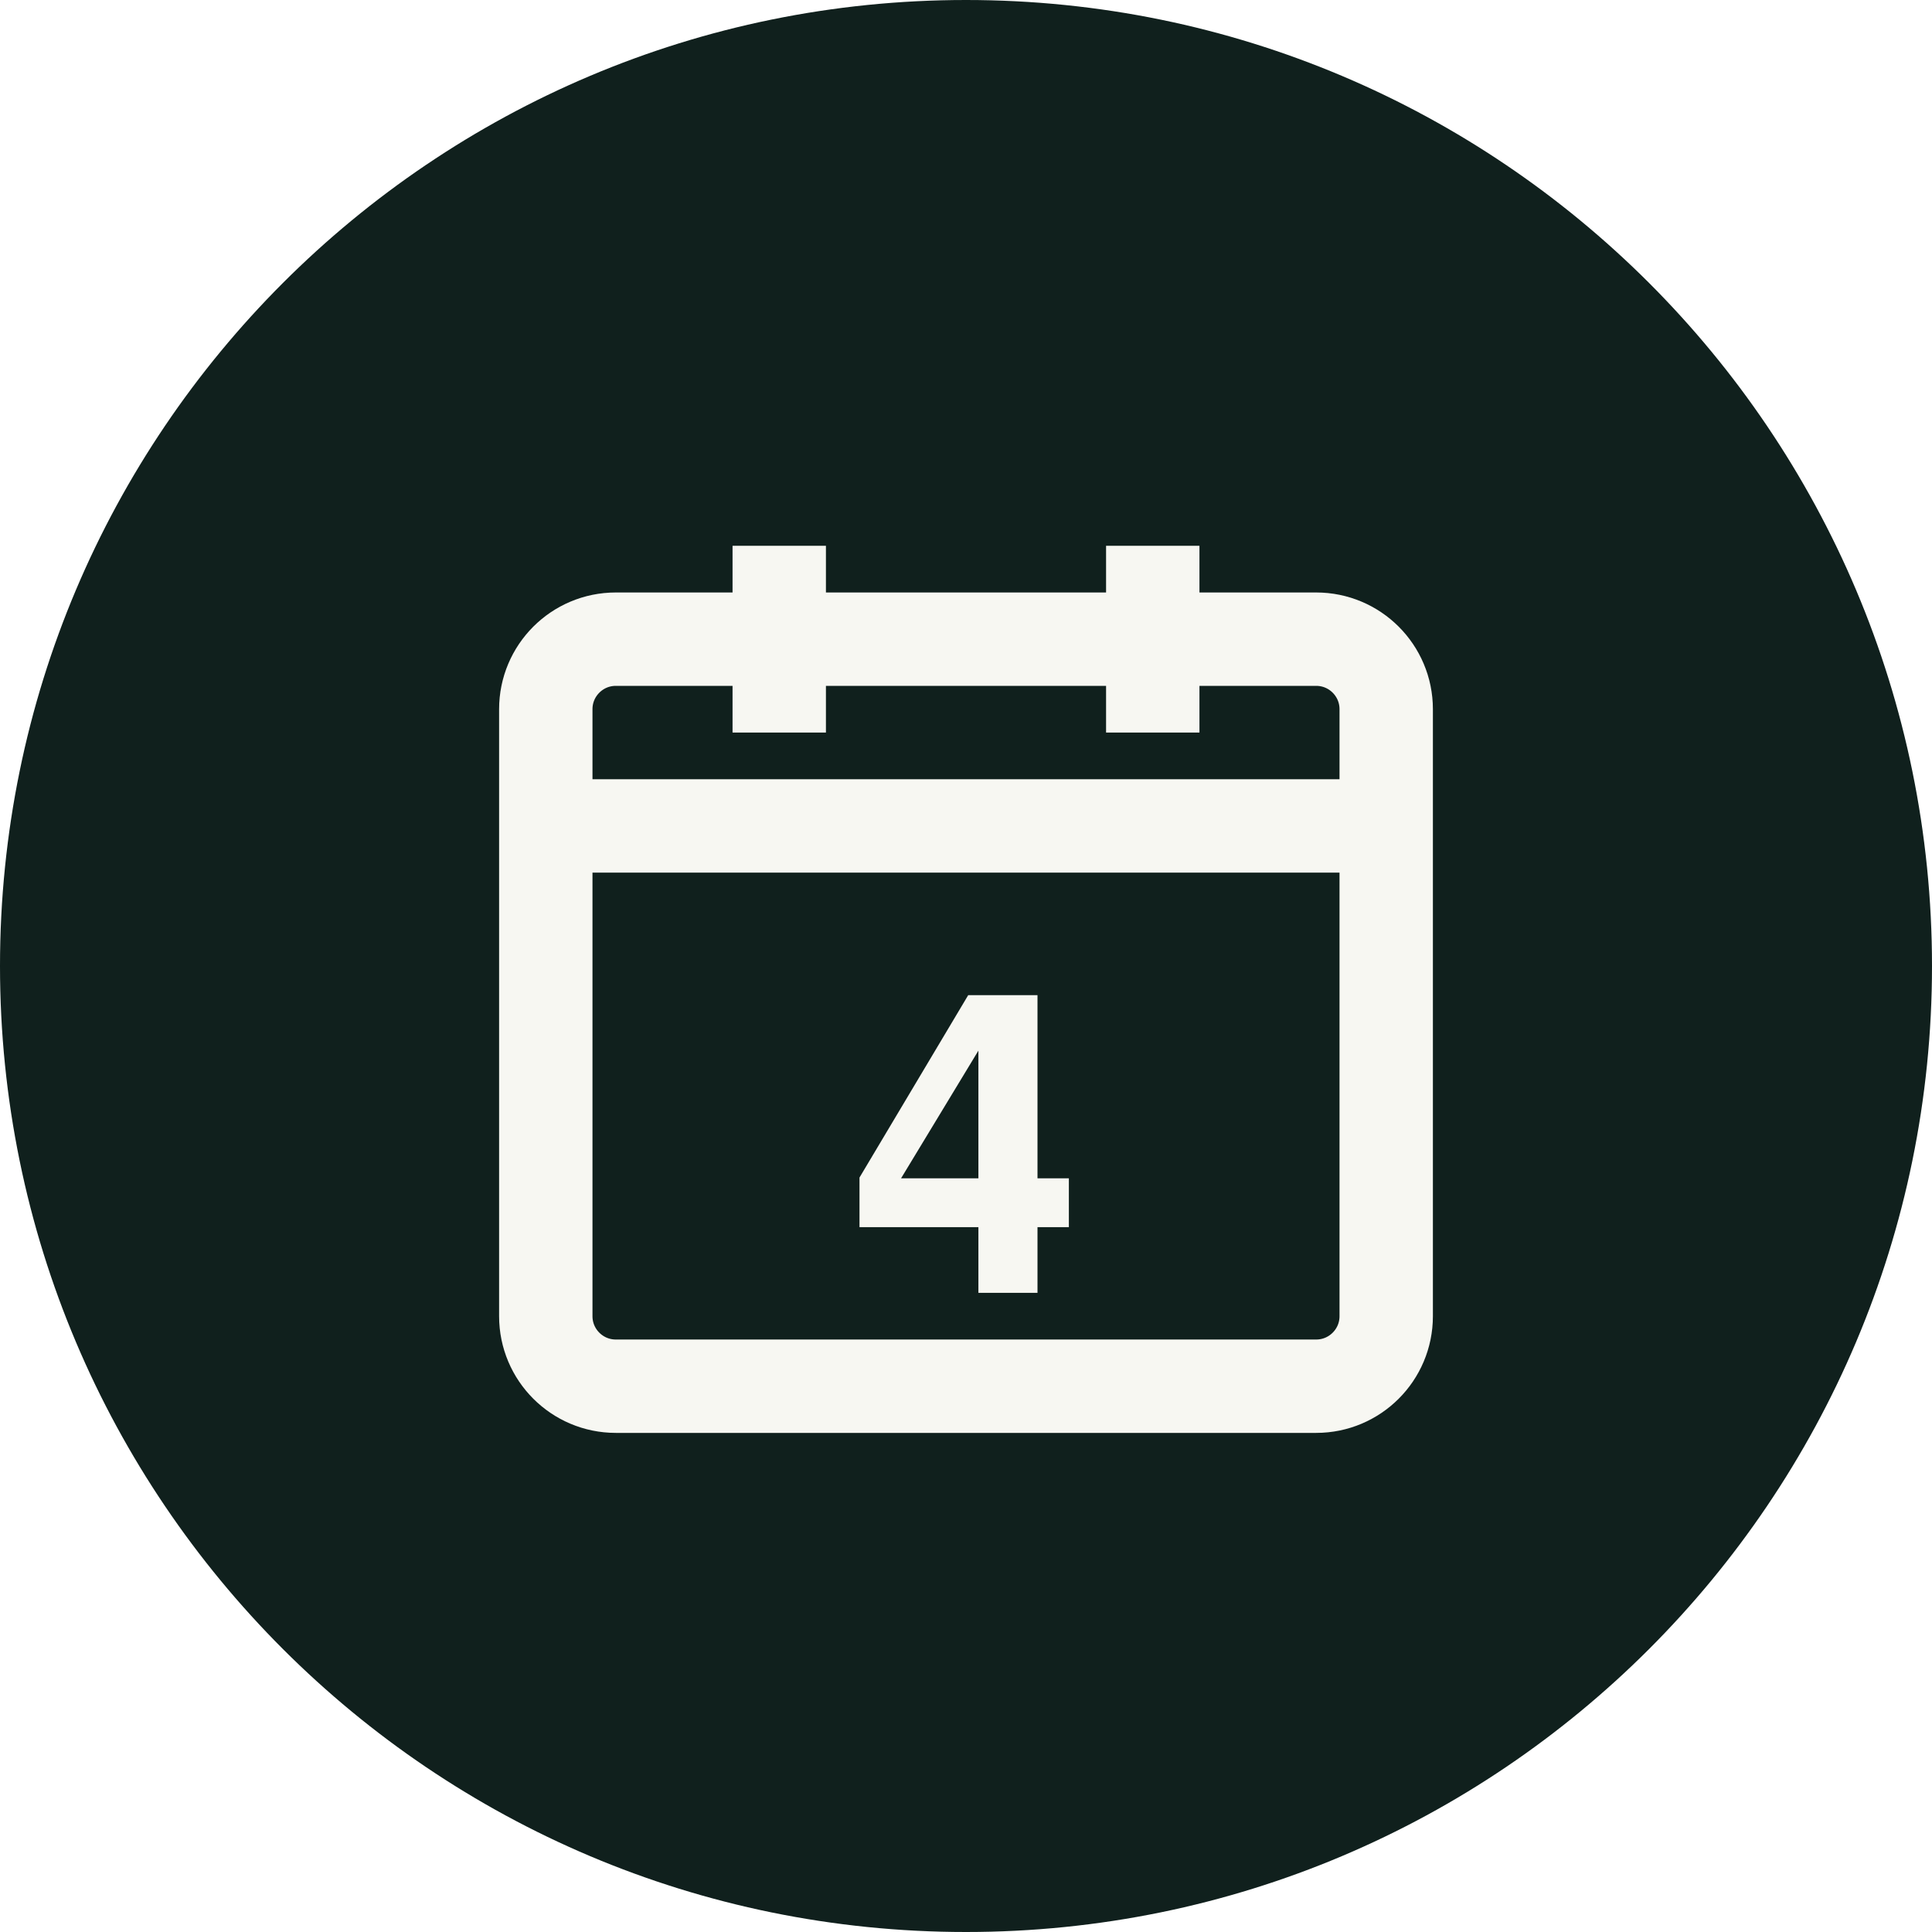
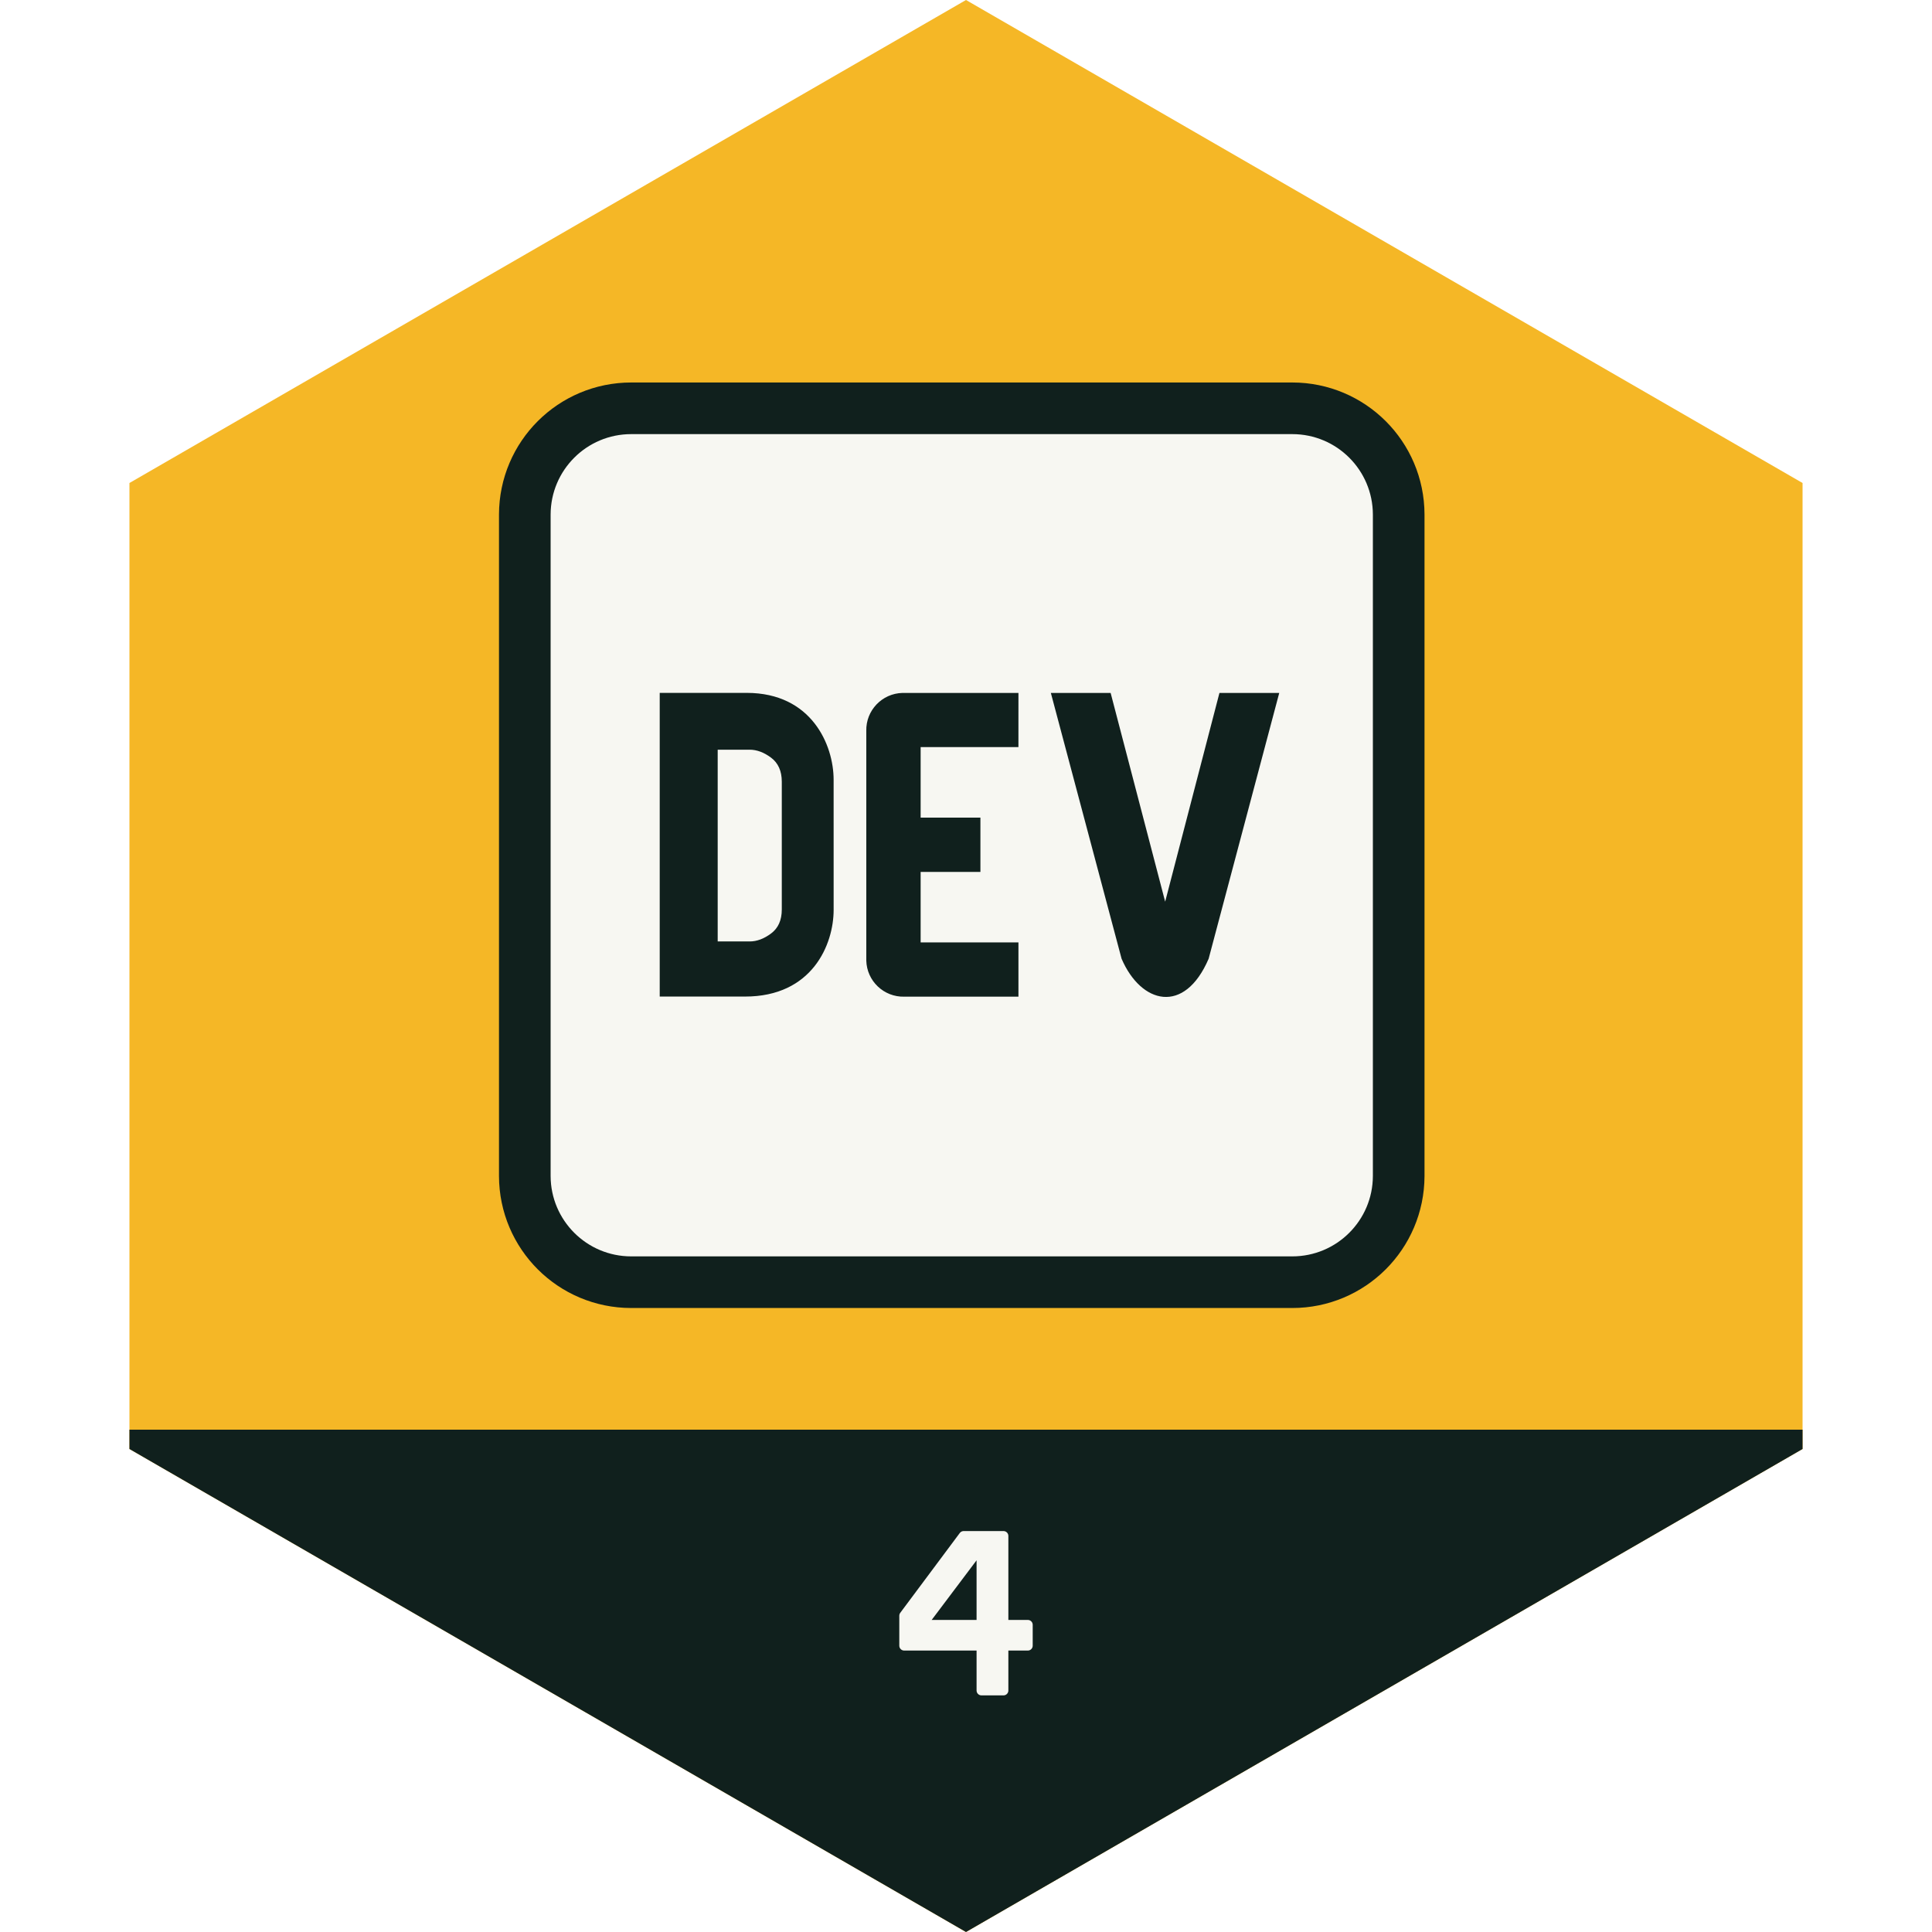
<svg xmlns="http://www.w3.org/2000/svg" viewBox="0 0 200 200" width="200" height="200">
-   <circle cx="100" cy="100" r="100" fill="#10201d" />
-   <svg x="42" y="42" width="116" height="116" viewBox="0 0 24 24" color="#f7f7f2" fill="none" stroke="currentColor" stroke-width="2">
-     <rect x="3" y="5" width="18" height="16" rx="1.5" />
-     <path d="M3 9h18M8 3v4M16 3v4" />
-     <text x="12" y="19" text-anchor="middle" font-size="9" font-weight="800" font-family="Barlow Semi Condensed, Helvetica, Arial, sans-serif" fill="currentColor" stroke="none">4</text>
-   </svg>
+   <path d="M100 0 L186.6 50 L186.6 150 L100 200 L13.4 150 L13.4 50 Z" fill="#f5b726" />
+   <path d="M13.4 148 L186.6 148 L186.6 150 L100 200 L13.4 150 Z" fill="#10201d" />
+   <g transform="translate(57.00 38.86) scale(0.19)">
+     <path d="M120.12 208.29c-3.88-2.9-7.77-4.35-11.65-4.35H91.03v104.47h17.45c3.88 0 7.77-1.45 11.65-4.35 3.88-2.9 5.82-7.25 5.82-13.06v-69.65c-.01-5.8-1.96-10.16-5.83-13.06zM404.1 32H43.9C19.7 32 .06 51.59 0 75.8v360.4C.06 460.41 19.7 480 43.9 480h360.2c24.21 0 43.84-19.59 43.9-43.8V75.8c-.06-24.21-19.7-43.8-43.9-43.8zM154.2 291.19c0 18.81-11.61 47.31-48.36 47.25h-46.4V172.98h47.38c35.44 0 47.36 28.46 47.37 47.28l.01 70.93zm100.68-88.66H201.6v38.42h32.57v29.57H201.6v38.41h53.29v29.57h-62.18c-11.16.29-20.44-8.53-20.72-19.69V193.7c-.27-11.15 8.56-20.41 19.71-20.69h63.19l-.01 29.52zm103.64 115.29c-13.2 30.75-36.85 24.63-47.44 0l-38.53-144.8h32.57l29.71 113.72 29.57-113.72h32.58l-38.46 144.8z" fill="none" stroke="#10201d" stroke-width="56.26" stroke-linejoin="round" />
+     <rect x="0" y="32" width="448" height="448" rx="44" fill="#10201d" />
+     <path d="M120.12 208.29c-3.88-2.9-7.77-4.35-11.65-4.35H91.03v104.47h17.45c3.88 0 7.77-1.45 11.65-4.35 3.88-2.9 5.82-7.25 5.82-13.06v-69.65c-.01-5.8-1.96-10.16-5.83-13.06zM404.1 32H43.9C19.7 32 .06 51.59 0 75.8v360.4C.06 460.41 19.7 480 43.9 480h360.2c24.21 0 43.84-19.59 43.9-43.8V75.8c-.06-24.21-19.7-43.8-43.9-43.8zM154.2 291.19c0 18.81-11.61 47.31-48.36 47.25h-46.4V172.98h47.38c35.44 0 47.36 28.46 47.37 47.28l.01 70.93zm100.68-88.66H201.6v38.42h32.57v29.57H201.6v38.41h53.29v29.57h-62.18c-11.16.29-20.44-8.53-20.72-19.69V193.7c-.27-11.15 8.56-20.41 19.71-20.69h63.19l-.01 29.52zm103.64 115.29c-13.2 30.75-36.85 24.63-47.44 0l-38.53-144.8h32.57l29.71 113.72 29.57-113.72h32.58l-38.46 144.8z" fill="#f7f7f2" />
+   </g>
+   <g transform="translate(100 167)" fill="#f7f7f2" stroke="#f7f7f2" stroke-linejoin="round">
+     <path d="M-12.0 -400.0L194.0 -400.0L194.0 60.0L320.0 60.0L320.0 168.0L194.0 168.0L194.0 400.0L80.0 400.0L80.0 168.0L-320.0 168.0L-320.0 13.0L-12.0 -400.0ZM112.0 -392.0L-220.0 49.0L-220.0 60.0L80.0 60.0L80.0 -392.0L112.0 -392.0Z" transform="translate(0.00 0) scale(0.02)" stroke-width="50.53" />
+   </g>
</svg>
